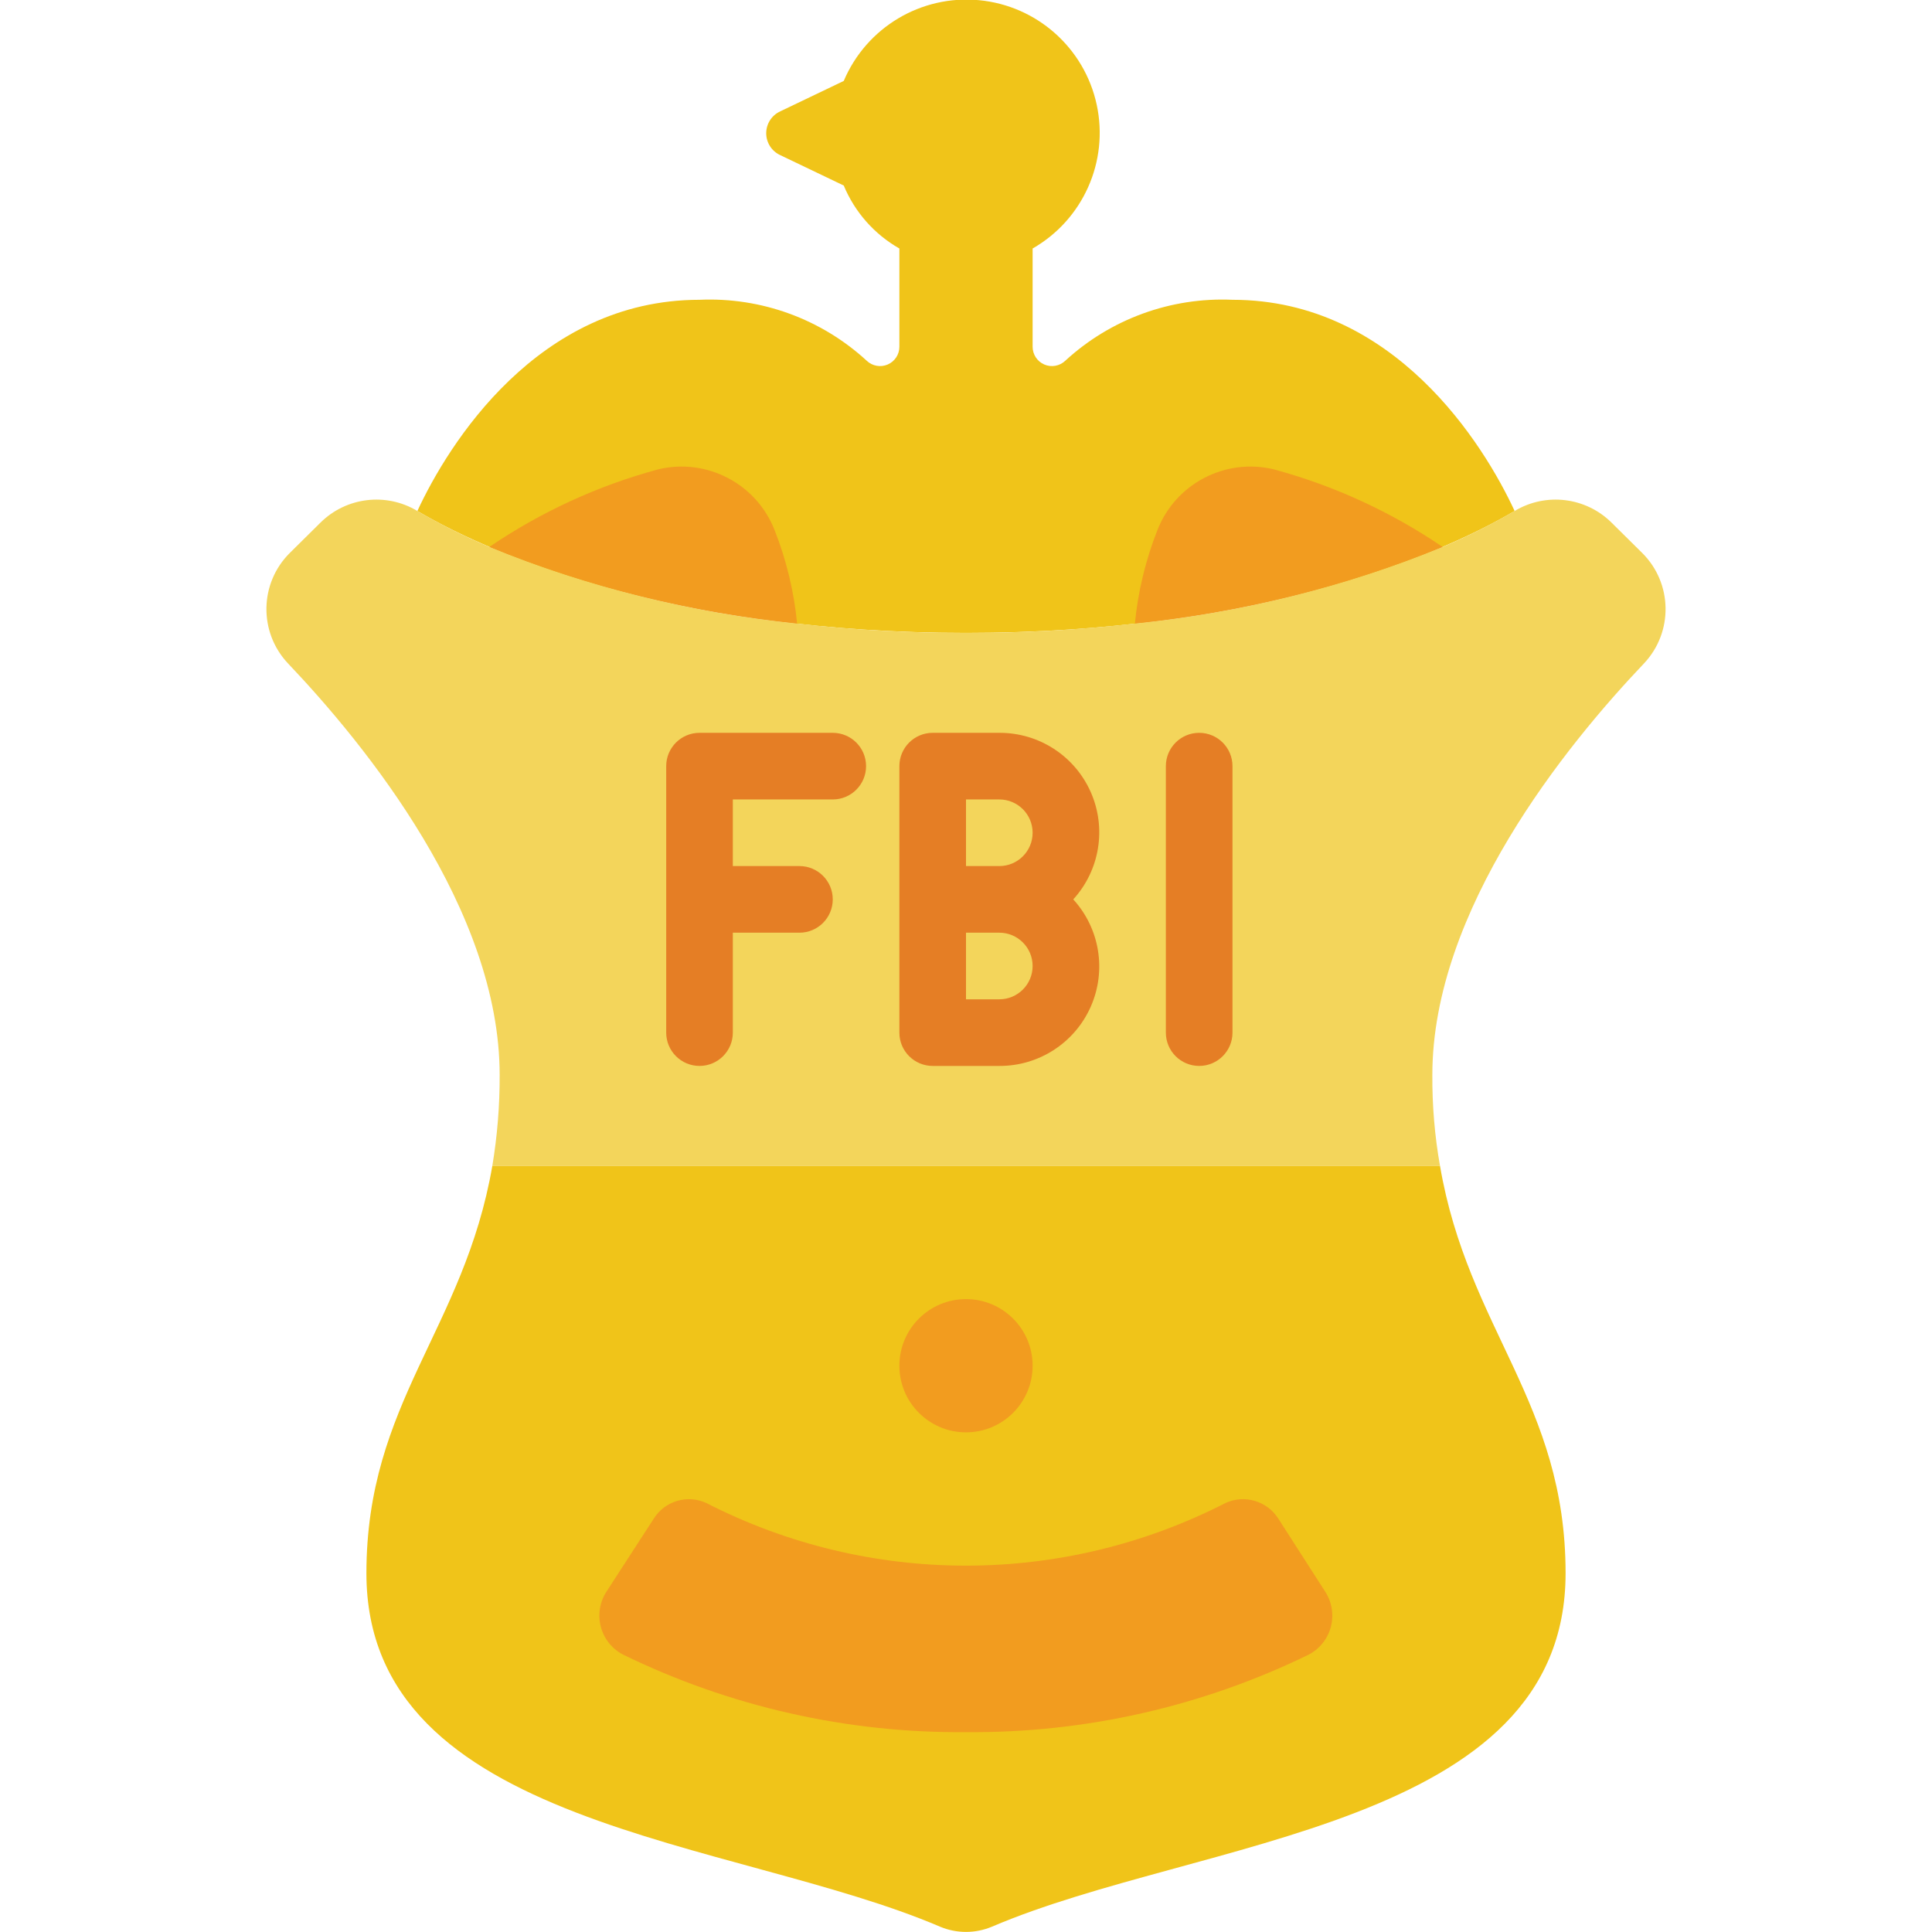
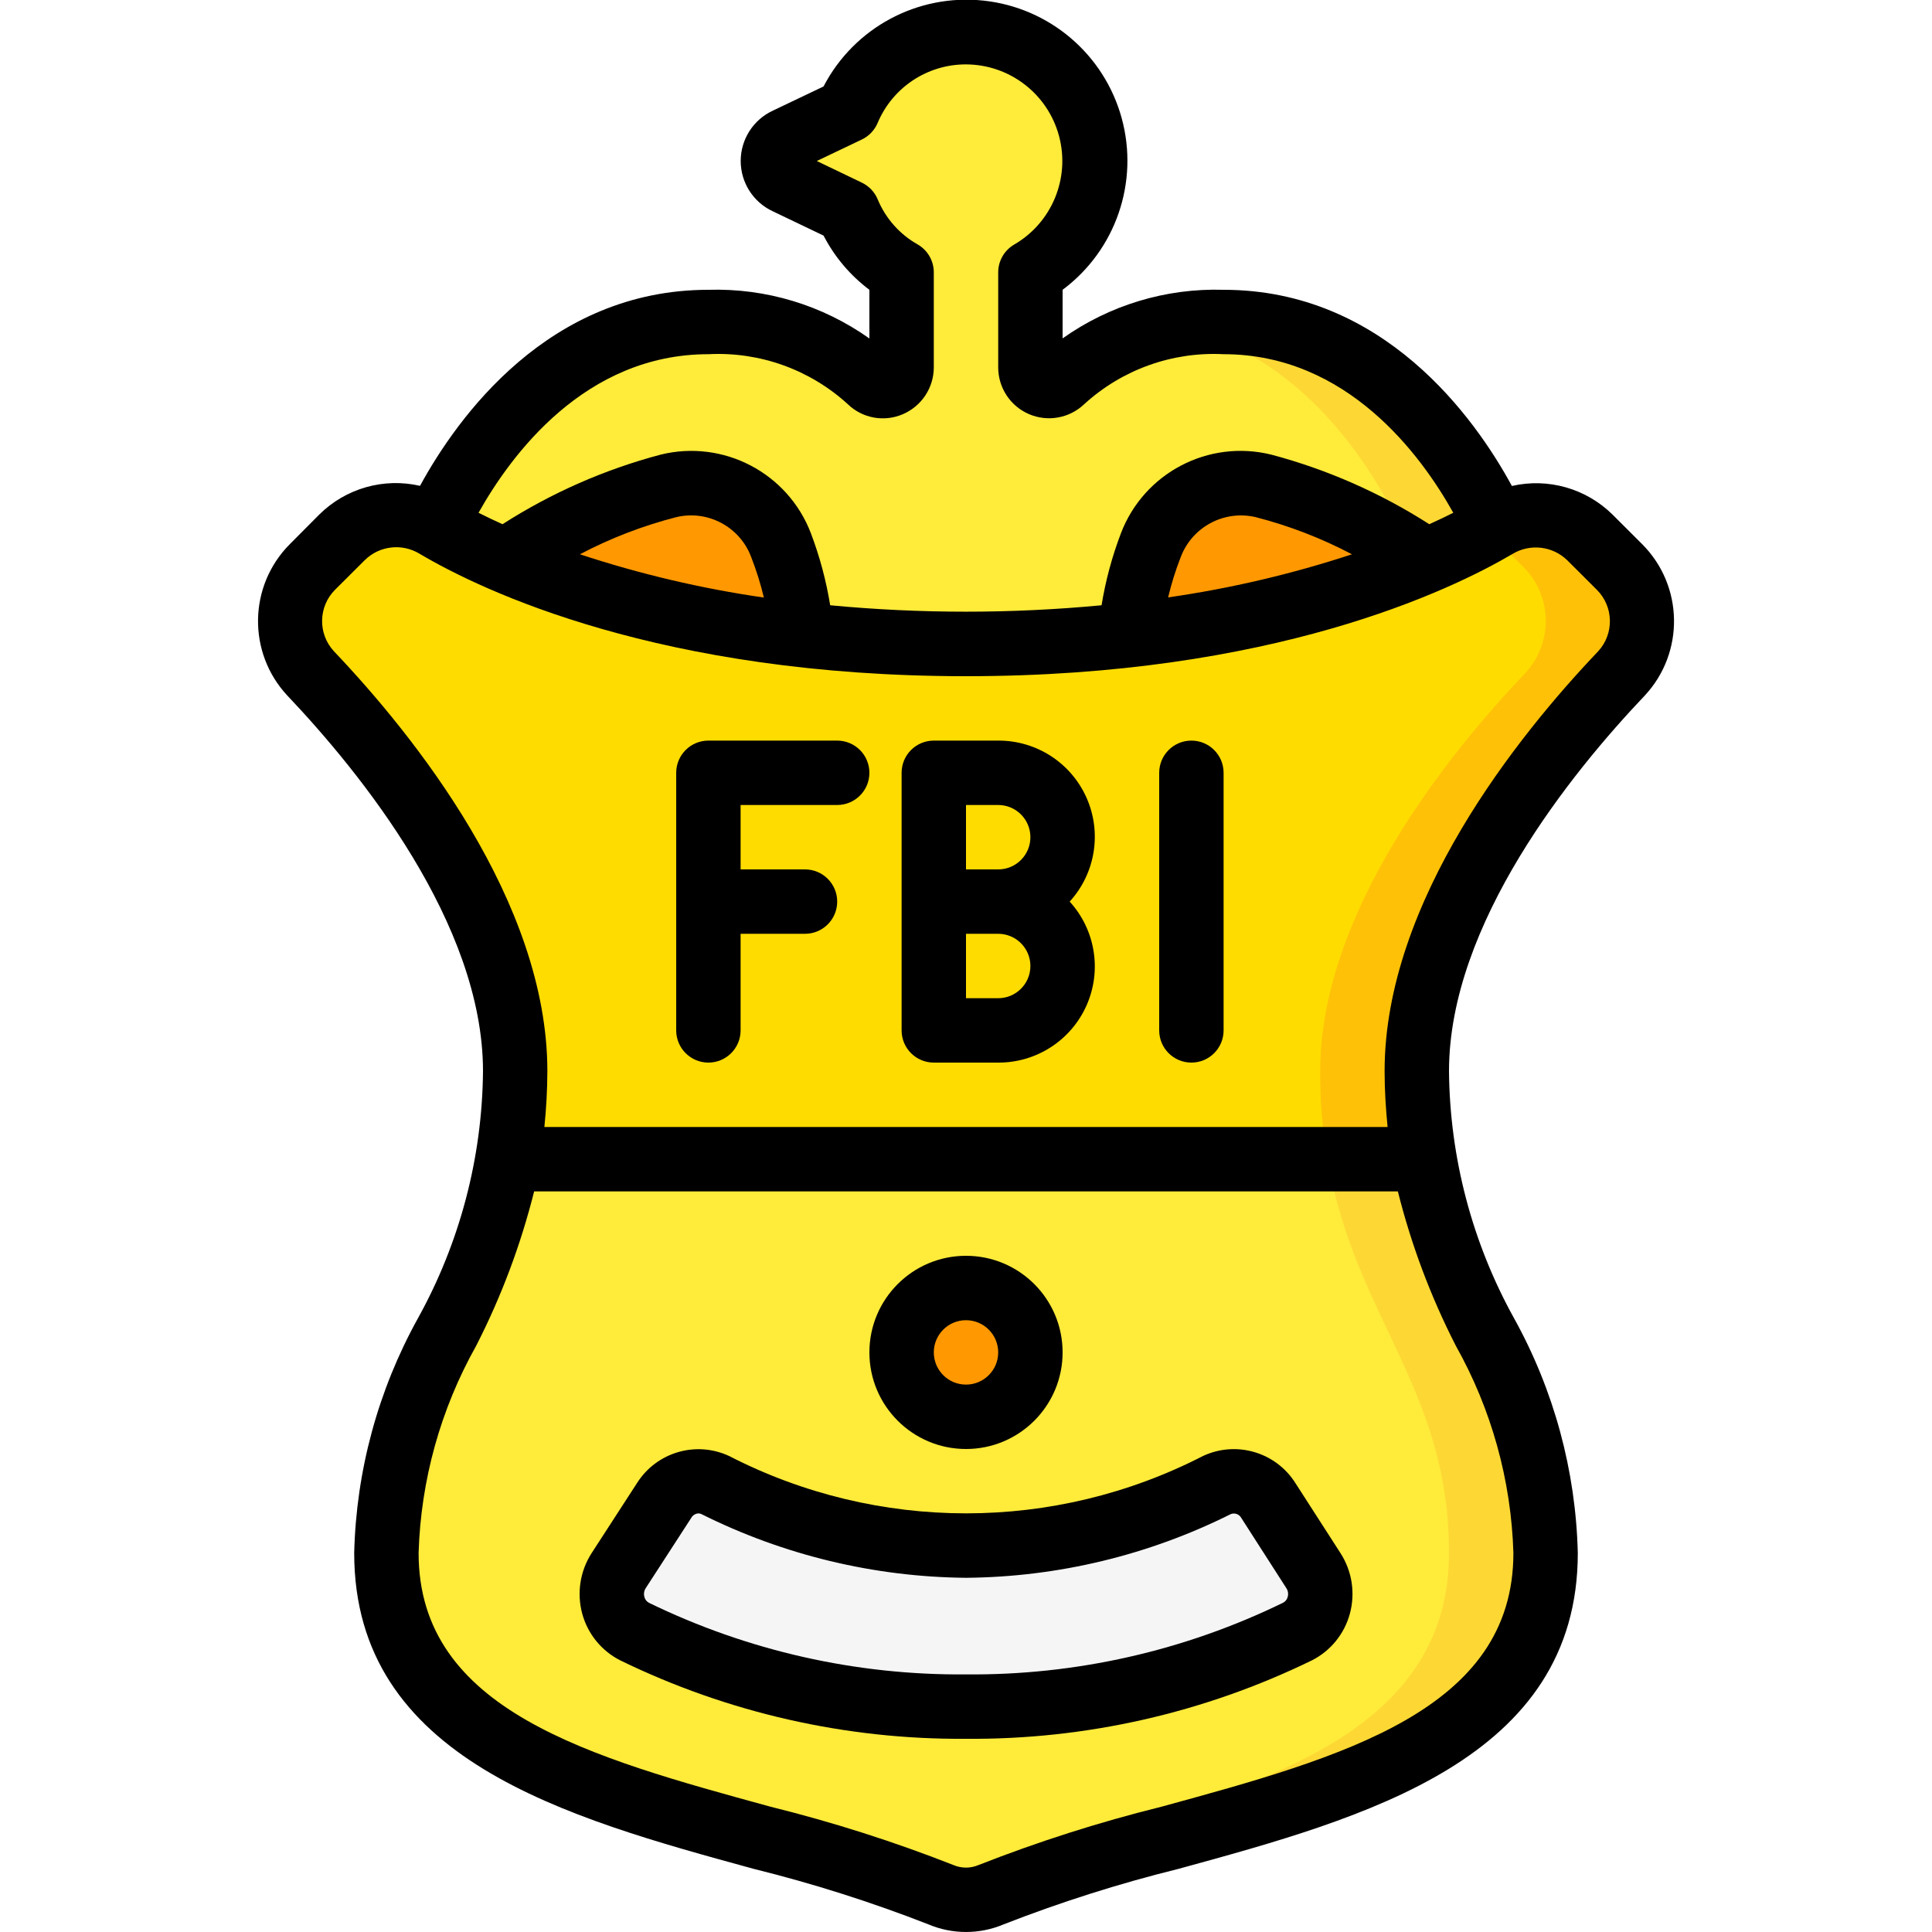
- <svg xmlns="http://www.w3.org/2000/svg" version="1.1" width="512" height="512" x="0" y="0" viewBox="0 0 42 58" style="enable-background:new 0 0 512 512" xml:space="preserve" class="">
+ <svg xmlns="http://www.w3.org/2000/svg" width="512" height="512" x="0" y="0" viewBox="0 0 44 60" style="enable-background:new 0 0 512 512" xml:space="preserve" class="">
  <g>
    <g fill="none" fill-rule="evenodd">
-       <path fill="#f0c419" d="M37.47 15.34C34.99 16.8 29.5 19 21 19S7.01 16.8 4.53 15.34C5.45 13.35 8.14 9 13 9a6.96 6.96 0 0 1 5.02 1.83.58.58 0 0 0 .98-.42V7.46a3.893 3.893 0 0 1-1.67-1.89l-1.9-.91a.723.723 0 0 1 0-1.32l1.9-.91A4 4 0 1 1 23 7.46v2.95a.58.58 0 0 0 .98.42A6.96 6.96 0 0 1 29 9c4.86 0 7.55 4.35 8.47 6.34z" opacity="1" data-original="#f0c419" class="" />
-       <path fill="#f3d55b" d="M41.36 19.91C39.01 22.38 35 27.32 35 32.27c-.006.915.07 1.829.23 2.73H6.78c.15-.902.224-1.815.22-2.73 0-4.95-4.01-9.89-6.36-12.36A2.376 2.376 0 0 1 .7 16.6l.92-.91a2.387 2.387 0 0 1 2.91-.35 19.6 19.6 0 0 0 2.16 1.08 33.317 33.317 0 0 0 9.24 2.3A44 44 0 0 0 21 19a44 44 0 0 0 5.07-.28 33.317 33.317 0 0 0 9.24-2.3 19.6 19.6 0 0 0 2.16-1.08 2.387 2.387 0 0 1 2.91.35l.92.91c.912.906.938 2.372.06 3.31z" opacity="1" data-original="#f3d55b" />
-       <path fill="#f0c419" d="M39 47.23c0 7.65-11.02 7.96-17.22 10.61a2.01 2.01 0 0 1-1.56 0C14.02 55.19 3 54.88 3 47.23 3 42.1 5.93 39.91 6.78 35h28.45c.84 4.91 3.77 7.1 3.77 12.23z" opacity="1" data-original="#f0c419" class="" />
-       <g fill="#e57e25">
-         <path d="M17 22h-4a1 1 0 0 0-1 1v8a1 1 0 0 0 2 0v-3h2a1 1 0 0 0 0-2h-2v-2h3a1 1 0 0 0 0-2zM28 22a1 1 0 0 0-1 1v8a1 1 0 0 0 2 0v-8a1 1 0 0 0-1-1z" fill="#e57e25" opacity="1" data-original="#e57e25" />
-         <path fill-rule="nonzero" d="M22 22h-2a1 1 0 0 0-1 1v8a1 1 0 0 0 1 1h2a2.987 2.987 0 0 0 2.22-5A2.987 2.987 0 0 0 22 22zm-1 2h1a1 1 0 0 1 0 2h-1zm1 6h-1v-2h1a1 1 0 0 1 0 2z" fill="#e57e25" opacity="1" data-original="#e57e25" />
+       <path fill="#ffeb3a" d="M40 48.23c0 7.65-11.02 7.96-17.22 10.61a2.01 2.01 0 0 1-1.56 0C15.02 56.19 4 55.88 4 48.23 4 43.1 6.93 40.91 7.78 36h28.45c.84 4.91 3.77 7.1 3.77 12.23z" opacity="1" data-original="#ffeb3a" />
+       <path fill="#fdd834" d="M36.23 36h-3c.84 4.91 3.77 7.1 3.77 12.23 0 7.363-10.206 7.927-16.5 10.322.246.093.487.188.72.288a2.01 2.01 0 0 0 1.56 0C28.98 56.19 40 55.88 40 48.23c0-5.13-2.93-7.32-3.77-12.23z" opacity="1" data-original="#fdd834" />
+       <path fill="#ffdc00" d="M42.36 20.91C40.01 23.38 36 28.32 36 33.27c-.006.915.07 1.829.23 2.73H7.78c.15-.902.224-1.815.22-2.73 0-4.95-4.01-9.89-6.36-12.36a2.376 2.376 0 0 1 .06-3.31l.92-.91a2.387 2.387 0 0 1 2.91-.35 19.6 19.6 0 0 0 2.16 1.08 33.317 33.317 0 0 0 9.24 2.3A44 44 0 0 0 22 20a44 44 0 0 0 5.07-.28 33.317 33.317 0 0 0 9.24-2.3 19.6 19.6 0 0 0 2.16-1.08 2.387 2.387 0 0 1 2.91.35l.92.91c.912.906.938 2.372.06 3.31z" opacity="1" data-original="#ffdc00" class="" />
+       <path fill="#fec108" d="m42.3 17.6-.92-.91a2.387 2.387 0 0 0-2.91-.35c-.094.055-.2.113-.3.171a2.4 2.4 0 0 1 .213.179l.92.91c.912.906.938 2.372.06 3.31C37.01 23.38 33 28.32 33 33.27c-.006.915.07 1.829.23 2.73h3a15.12 15.12 0 0 1-.23-2.73c0-4.95 4.01-9.89 6.36-12.36a2.376 2.376 0 0 0-.06-3.31z" opacity="1" data-original="#fec108" />
+       <path fill="#f5f5f5" d="M22 53a23 23 0 0 1-10.3-2.33 1.32 1.32 0 0 1-.49-1.893l1.415-2.184a1.247 1.247 0 0 1 1.58-.471 17.088 17.088 0 0 0 15.584 0 1.257 1.257 0 0 1 1.594.479l1.4 2.181a1.321 1.321 0 0 1-.493 1.89A23.005 23.005 0 0 1 22 53z" opacity="1" data-original="#f5f5f5" />
+       <g fill="#ff9801" transform="translate(0 -1)">
+         <circle cx="22" cy="43" r="2" fill="#ff9801" opacity="1" data-original="#ff9801" />
+         <path d="M16.93 20.72a33.317 33.317 0 0 1-9.24-2.3 16.8 16.8 0 0 1 5.07-2.33 3 3 0 0 1 3.5 1.84c.351.894.577 1.833.67 2.79zM36.31 18.42a33.317 33.317 0 0 1-9.24 2.3c.093-.957.319-1.896.67-2.79a3 3 0 0 1 3.5-1.84 16.8 16.8 0 0 1 5.07 2.33z" fill="#ff9801" opacity="1" data-original="#ff9801" />
      </g>
-       <g fill="#f29c1f" transform="translate(-1 -1)">
-         <path d="M22 53a23 23 0 0 1-10.3-2.33 1.32 1.32 0 0 1-.49-1.893l1.415-2.184a1.247 1.247 0 0 1 1.58-.471 17.088 17.088 0 0 0 15.584 0 1.257 1.257 0 0 1 1.594.479l1.4 2.181a1.321 1.321 0 0 1-.493 1.89A23.005 23.005 0 0 1 22 53z" fill="#f29c1f" opacity="1" data-original="#f29c1f" />
-         <circle cx="22" cy="42" r="2" fill="#f29c1f" opacity="1" data-original="#f29c1f" />
-         <path d="M16.93 19.72a33.317 33.317 0 0 1-9.24-2.3 16.8 16.8 0 0 1 5.07-2.33 3 3 0 0 1 3.5 1.84c.351.894.577 1.833.67 2.79zM36.31 17.42a33.317 33.317 0 0 1-9.24 2.3c.093-.957.319-1.896.67-2.79a3 3 0 0 1 3.5-1.84 16.8 16.8 0 0 1 5.07 2.33z" fill="#f29c1f" opacity="1" data-original="#f29c1f" />
+       <path fill="#ffeb3a" d="M38.47 16.34a19.6 19.6 0 0 1-2.16 1.08 16.8 16.8 0 0 0-5.07-2.33 3 3 0 0 0-3.5 1.84 10.379 10.379 0 0 0-.67 2.79A44 44 0 0 1 22 20a44 44 0 0 1-5.07-.28 10.379 10.379 0 0 0-.67-2.79 3 3 0 0 0-3.5-1.84 16.8 16.8 0 0 0-5.07 2.33 19.6 19.6 0 0 1-2.16-1.08C6.45 14.35 9.14 10 14 10a6.96 6.96 0 0 1 5.02 1.83.58.58 0 0 0 .98-.42V8.46a3.893 3.893 0 0 1-1.67-1.89l-1.9-.91a.723.723 0 0 1 0-1.32l1.9-.91A4 4 0 1 1 24 8.46v2.95a.58.58 0 0 0 .98.42A6.96 6.96 0 0 1 30 10c4.86 0 7.55 4.35 8.47 6.34z" opacity="1" data-original="#ffeb3a" />
+       <path fill="#fdd834" d="M30 10a9.017 9.017 0 0 0-1.593.138c3.975.731 6.236 4.414 7.063 6.2-.15.088-.313.179-.485.273.535.3.99.582 1.325.807a19.6 19.6 0 0 0 2.16-1.08C37.55 14.35 34.86 10 30 10z" opacity="1" data-original="#fdd834" />
+       <g fill="#000">
+         <path d="M18 23h-4a1 1 0 0 0-1 1v8a1 1 0 0 0 2 0v-3h2a1 1 0 0 0 0-2h-2v-2h3a1 1 0 0 0 0-2zM29 23a1 1 0 0 0-1 1v8a1 1 0 0 0 2 0v-8a1 1 0 0 0-1-1z" fill="#000000" opacity="1" data-original="#000000" />
+         <g fill-rule="nonzero">
+           <path d="M23 23h-2a1 1 0 0 0-1 1v8a1 1 0 0 0 1 1h2a2.987 2.987 0 0 0 2.22-5A2.987 2.987 0 0 0 23 23zm-1 2h1a1 1 0 0 1 0 2h-1zm1 6h-1v-2h1a1 1 0 0 1 0 2zM32.229 46.057a2.261 2.261 0 0 0-2.866-.841 16.092 16.092 0 0 1-14.723 0 2.257 2.257 0 0 0-2.849.83l-1.416 2.185a2.345 2.345 0 0 0-.294 1.881 2.3 2.3 0 0 0 1.173 1.448A24.082 24.082 0 0 0 22 54c3.724.03 7.404-.806 10.75-2.44a2.294 2.294 0 0 0 1.171-1.445 2.341 2.341 0 0 0-.289-1.878zm-.238 3.534a.278.278 0 0 1-.145.184A22.018 22.018 0 0 1 22 52a22.05 22.05 0 0 1-9.843-2.222.28.28 0 0 1-.145-.185.334.334 0 0 1 .042-.272l1.415-2.184a.272.272 0 0 1 .222-.137.21.21 0 0 1 .089.02A18.758 18.758 0 0 0 22 49a18.749 18.749 0 0 0 8.225-1.979.262.262 0 0 1 .322.117l1.4 2.181c.054.08.07.18.044.272z" fill="#000000" opacity="1" data-original="#000000" />
+           <path d="M22 45a3 3 0 1 0 0-6 3 3 0 0 0 0 6zm0-4a1 1 0 1 1 0 2 1 1 0 0 1 0-2z" fill="#000000" opacity="1" data-original="#000000" />
+           <path d="M14 9c-4.966 0-7.8 3.97-8.956 6.088a3.371 3.371 0 0 0-3.129.892L1 16.9a3.389 3.389 0 0 0-.078 4.7C3.189 23.99 7 28.683 7 33.267a16.13 16.13 0 0 1-2.02 7.672A15.832 15.832 0 0 0 3 48.229c0 6.416 6.591 8.219 12.406 9.81a43.9 43.9 0 0 1 5.422 1.722 3 3 0 0 0 2.345 0 43.9 43.9 0 0 1 5.427-1.722c5.81-1.591 12.4-3.394 12.4-9.81a15.832 15.832 0 0 0-1.98-7.29A16.13 16.13 0 0 1 37 33.267c0-4.584 3.81-9.277 6.08-11.666A3.389 3.389 0 0 0 43 16.9l-.917-.915a3.376 3.376 0 0 0-3.13-.893C37.8 12.969 34.966 9 30 9a8.209 8.209 0 0 0-5 1.509V9a5 5 0 1 0-7.424-6.315L16 3.437a1.723 1.723 0 0 0 0 3.125l1.577.755A4.936 4.936 0 0 0 19 9v1.512A8.207 8.207 0 0 0 14 9zm14.067 47.11a45.3 45.3 0 0 0-5.678 1.811.991.991 0 0 1-.778 0 45.353 45.353 0 0 0-5.678-1.811C10.31 54.572 5 53.119 5 48.229a14 14 0 0 1 1.788-6.435A22.583 22.583 0 0 0 8.588 37h26.824a22.583 22.583 0 0 0 1.8 4.794A14 14 0 0 1 39 48.229c0 4.89-5.31 6.343-10.933 7.881zM40.673 17.4l.918.916c.525.522.543 1.367.041 1.911C39.155 22.829 35 27.988 35 33.267c0 .615.039 1.184.093 1.733H8.906a17.47 17.47 0 0 0 .093-1.733c0-5.279-4.154-10.438-6.631-13.044a1.378 1.378 0 0 1 .041-1.911l.919-.916a1.393 1.393 0 0 1 1.7-.2C6.963 18.343 12.5 21 22 21s15.037-2.656 16.978-3.8a1.4 1.4 0 0 1 1.695.2zm-30.663-.186c.948-.5 1.952-.886 2.99-1.153a1.992 1.992 0 0 1 2.329 1.239c.16.41.292.83.394 1.258a33.6 33.6 0 0 1-5.713-1.344zm18.267 1.339c.101-.426.232-.844.391-1.251A2 2 0 0 1 31 16.061c1.037.267 2.04.654 2.987 1.153a33.6 33.6 0 0 1-5.71 1.339zm-8.24-5.689c.585-.25.964-.824.963-1.459V8.46a1 1 0 0 0-.5-.868 2.87 2.87 0 0 1-1.242-1.4 1 1 0 0 0-.493-.52L17.366 5l1.4-.668a1 1 0 0 0 .49-.515A2.968 2.968 0 0 1 22 2a3 3 0 0 1 1.5 5.593 1 1 0 0 0-.5.867v2.945a1.58 1.58 0 0 0 2.668 1.15A5.962 5.962 0 0 1 30 11c3.837 0 6.133 3.133 7.133 4.925-.218.11-.468.229-.745.355-1.514-.97-3.17-1.7-4.907-2.161a3.977 3.977 0 0 0-4.671 2.446c-.275.722-.476 1.47-.6 2.232a44.6 44.6 0 0 1-8.428 0 11.514 11.514 0 0 0-.6-2.239 3.977 3.977 0 0 0-4.666-2.439 17.33 17.33 0 0 0-4.91 2.161 20.699 20.699 0 0 1-.745-.355C7.867 14.133 10.163 11 14 11a5.962 5.962 0 0 1 4.331 1.554c.454.438 1.127.56 1.706.31z" fill="#000000" opacity="1" data-original="#000000" />
+         </g>
      </g>
    </g>
  </g>
</svg>
